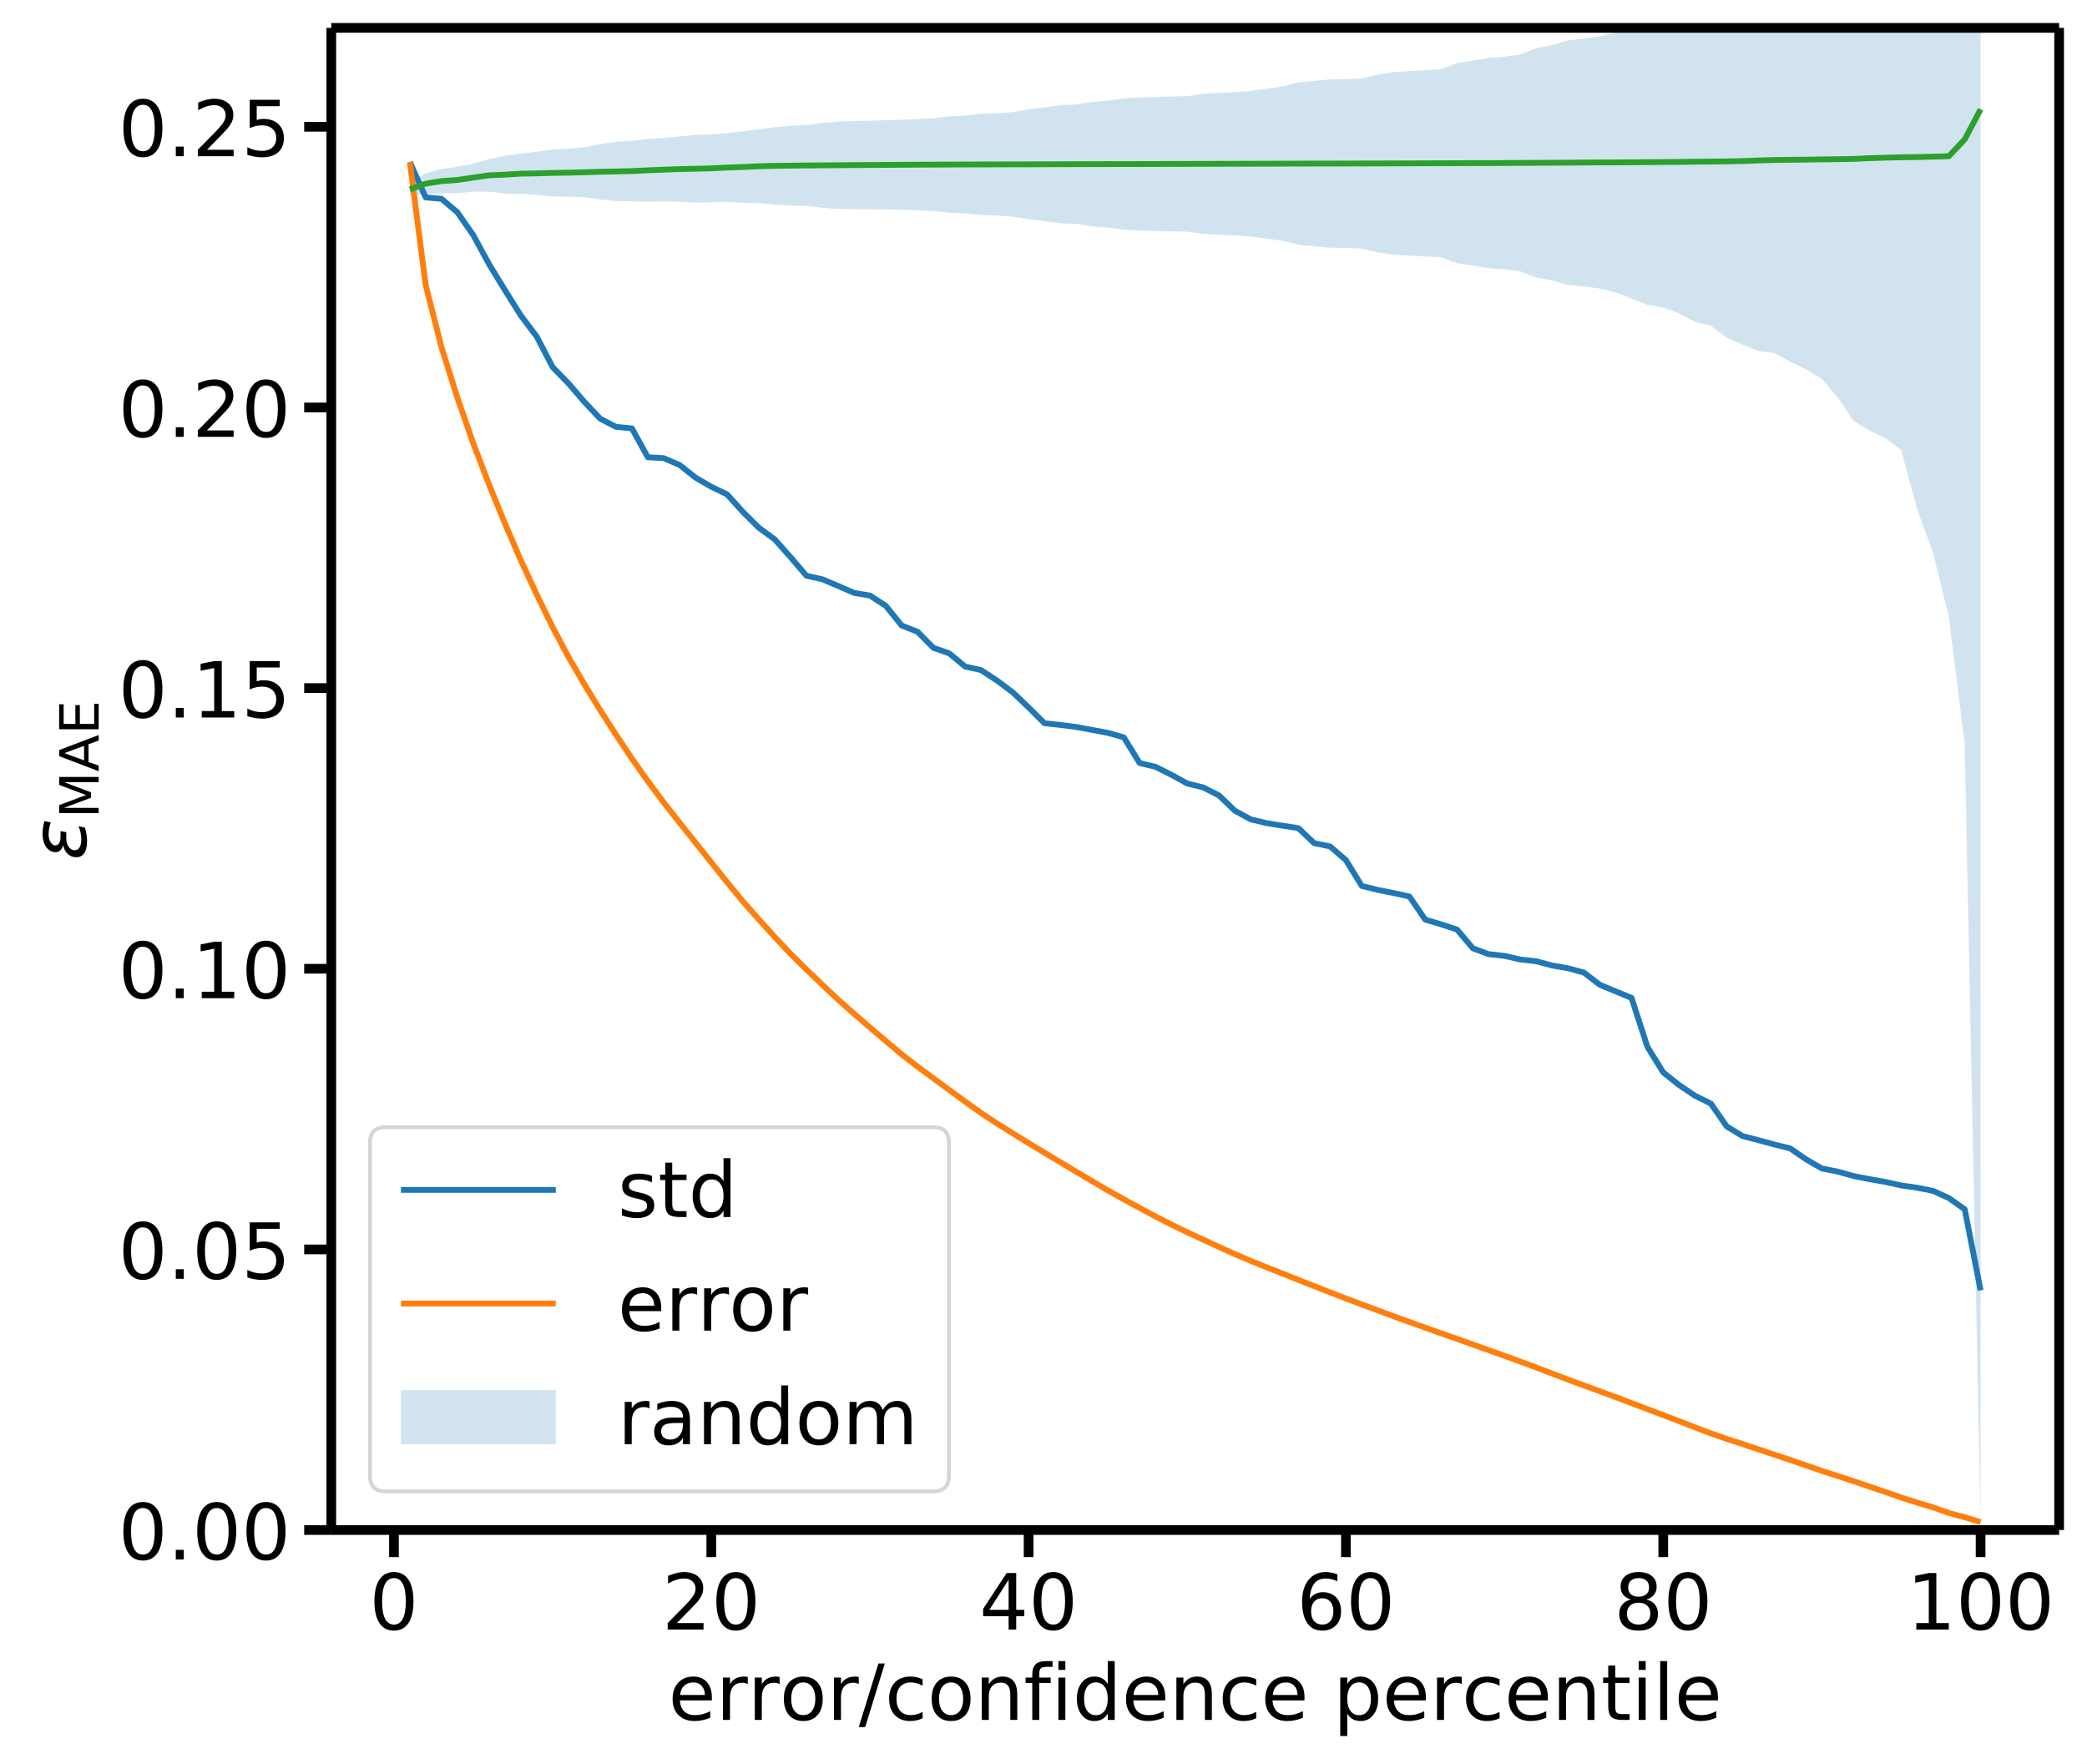
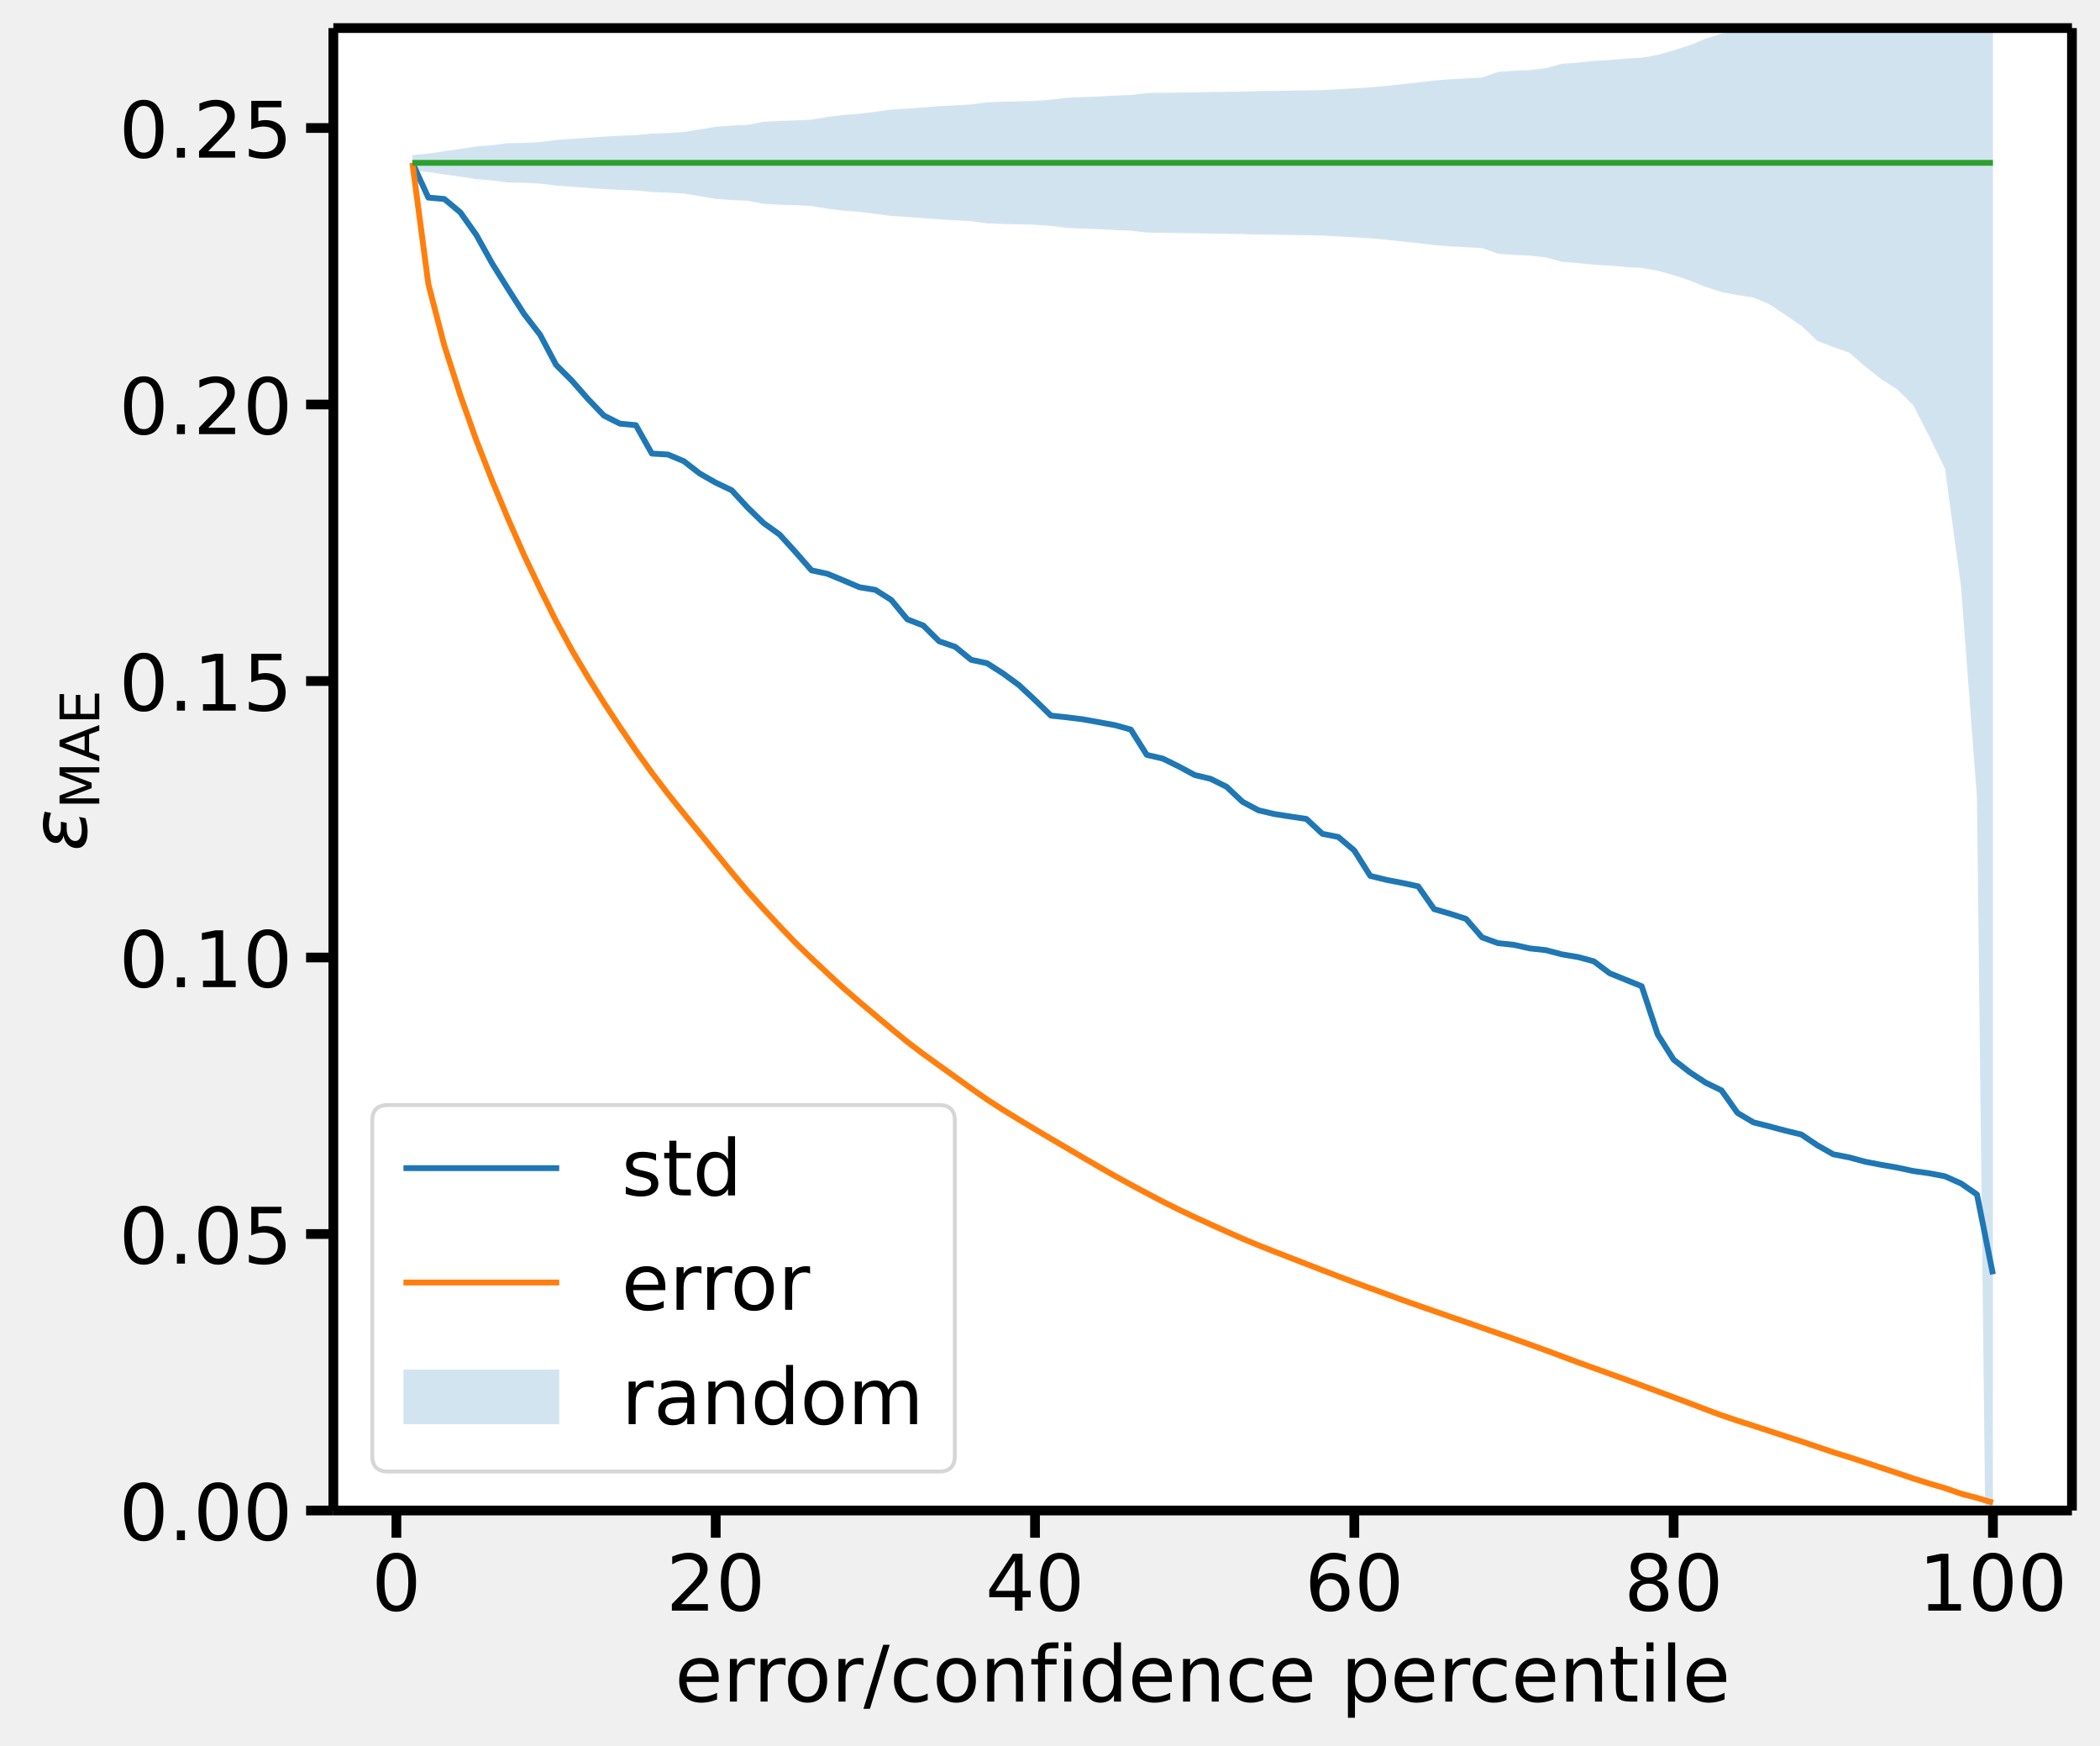
- <svg xmlns="http://www.w3.org/2000/svg" xmlns:xlink="http://www.w3.org/1999/xlink" height="607.59" viewBox="0 0 539.188 455.692" width="718.917">
+ <svg xmlns="http://www.w3.org/2000/svg" xmlns:xlink="http://www.w3.org/1999/xlink" height="597.51" viewBox="0 0 539.188 448.132" width="718.917">
  <defs>
    <style>*{stroke-linecap:butt;stroke-linejoin:round}</style>
  </defs>
  <g id="figure_1">
-     <path d="M0 455.692h539.188V0H0z" fill="#fff" id="patch_1" />
+     <path d="M0 448.132h539.188V0H0z" fill="none" id="patch_1" />
    <g id="axes_1">
-       <path d="M85.588 395.28h446.4V7.2h-446.4z" fill="#fff" id="patch_2" />
-       <path clip-path="url(#p06dea04a12)" d="M105.878 50.656v-3.474l4.1-2.443 4.099-1.086 4.099-.576 4.1-.805 4.098-1.2 4.1-.856 4.099-.53 4.099-.466 4.099-.61 4.1-.22 4.098-.338 4.1-.847 4.099-.545 4.099-.274 4.099-.508 4.1-.26 4.098-.379 4.1-.368 4.099-.161 4.099-.32 4.1-.477 4.098-.488 4.1-.585 4.099-.359 4.099-.177 4.099-.542 4.1-.364 4.098-.136 4.1-.07 4.099-.147 4.099-.09 4.099-.182 4.1-.24 4.098-.477 4.1-.212 4.099-.428 4.099-.174 4.099-.283 4.1-.695 4.098-.513 4.1-.57 4.099-.182 4.099-.657 4.099-.342 4.1-.566 4.098-.247 4.1-.131 4.099-.142 4.099-.081 4.1-.605 4.098-.214 4.1-.211 4.099-.301 4.099-.583 4.099-.578 4.1-1.052 4.098-.392 4.1-.393 4.099-.077 4.099-.157 4.099-.996 4.1-.65 4.098-.26 4.1-.231 4.099-.248 4.099-1.59 4.099-.61 4.1-.725 4.098-.326 4.1-.565 4.099-1.642 4.099-.796 4.1-1.205 4.098-.448 4.1-.603 4.099-1.037 4.099-1.614 4.099-1.712 4.1-.733 4.098-1.563 4.1-2.315 4.099-1.07 4.099-3.183 4.099-1.938 4.1-2.04 4.098-.666 4.1-2.383 4.099-2.063 4.099-2.61 4.099-4.862 4.1-6.277 4.098-2.825 4.1-2.22 4.099-3.307 4.099-15.412 4.1-11.377 4.098-16.844 4.1-41.599 4.099-216.032V392.81l-4.1-200.532-4.099-32.886-4.099-16.61-4.1-11.159-4.098-15.318-4.1-3.106-4.099-1.955-4.099-2.44-4.099-6.14-4.1-4.76-4.098-2.471-4.1-1.998-4.099-2.256-4.099-.46-4.099-1.7-4.1-1.773-4.098-3.093-4.1-.996-4.099-2.198-4.099-1.508-4.1-.69-4.098-1.632-4.1-1.567-4.099-1.018-4.099-.539-4.099-.383-4.1-1.163-4.098-.763-4.1-1.588-4.099-.51-4.099-.295-4.099-.699-4.1-.584-4.098-1.562-4.1-.223-4.099-.195-4.099-.23-4.099-.628-4.1-.981-4.098-.14-4.1-.055-4.099-.38-4.099-.378-4.099-1.032-4.1-.551-4.098-.56-4.1-.284-4.099-.191-4.099-.187-4.1-.59-4.098-.06-4.1-.107-4.099-.116-4.099-.225-4.099-.556-4.1-.329-4.098-.63-4.1-.157-4.099-.546-4.099-.485-4.099-.68-4.1-.256-4.098-.159-4.1-.405-4.099-.185-4.099-.431-4.099-.207-4.1-.127-4.098-.04-4.1-.089-4.099-.024-4.099-.05-4.1-.315-4.098-.481-4.1-.094-4.099-.243-4.099-.381-4.099-.09-4.1-.216-4.098.104-4.1.047-4.099-.207-4.099-.056-4.099.06-4.1-.11-4.098-.074-4.1-.39-4.099-.594-4.099-.13-4.099-.08-4.1-.383-4.098-.308-4.1-.025-4.099-.517-4.099-.016-4.1.413-4.098.004-4.1.25-4.099.499z" fill="#1f77b4" fill-opacity=".2" id="PolyCollection_1" />
+       <path d="M85.588 387.72h446.4V7.2h-446.4z" fill="#fff" id="patch_2" />
+       <path clip-path="url(#p16f2242e3d)" d="M105.878 43.775V39.81l4.1-.388 4.099-.604 4.099-.59 4.1-.624 4.098-.334 4.1-.527 4.099-.063 4.099-.232 4.099-.502 4.1-.3 4.098-.291 4.1-.285 4.099-.238 4.099-.135 4.099-.401 4.1-.155 4.098-.248 4.1-.665 4.099-.696 4.099-.301 4.1-.181 4.098-.794 4.1-.224 4.099-.129 4.099-.196 4.099-.708 4.1-.484 4.098-.31 4.1-.524 4.099-.528 4.099-.266 4.099-.308 4.1-.315 4.098-.223 4.1-.234 4.099-.548 4.099-.166 4.099-.084 4.1-.11 4.098-.306 4.1-.503 4.099-.179 4.099-.15 4.099-.219 4.1-.167 4.098-.49 4.1-.069 4.099-.048 4.099-.043 4.1-.1 4.098-.05 4.1-.075 4.099-.116 4.099-.051 4.099-.063 4.1-.062 4.098-.074 4.1-.238 4.099-.226 4.099-.25 4.099-.376 4.1-.446 4.098-.428 4.1-.5 4.099-.322 4.099-.214 4.099-.223 4.1-1.452 4.098-.297 4.1-.172 4.099-.49 4.099-1.124 4.1-.31 4.098-.439 4.1-.225 4.099-.355 4.099-.229 4.099-.715 4.1-1.15 4.098-1.339 4.1-1.675 4.099-1.31 4.099-.785 4.099-.64 4.1-1.711 4.098-2.753 4.1-2.766 4.099-3.895 4.099-1.587 4.099-1.418 4.1-3.575 4.098-3.24 4.1-2.597 4.099-4.05 4.099-7.926 4.1-8.434 4.098-30.21 4.1-54.2 4.099-354.995v1035.89l-4.1-354.995-4.099-54.201-4.099-30.21-4.1-8.434-4.098-7.926-4.1-4.05-4.099-2.596-4.099-3.241-4.099-3.574-4.1-1.418-4.098-1.588-4.1-3.894-4.099-2.767-4.099-2.753-4.099-1.711-4.1-.64-4.098-.784-4.1-1.311-4.099-1.675-4.099-1.34-4.1-1.148-4.098-.716-4.1-.229-4.099-.355-4.099-.225-4.099-.438-4.1-.31-4.098-1.124-4.1-.49-4.099-.173-4.099-.296-4.099-1.453-4.1-.222-4.098-.215-4.1-.32-4.099-.502-4.099-.428-4.099-.446-4.1-.376-4.098-.25-4.1-.225-4.099-.239-4.099-.074-4.099-.062-4.1-.062-4.098-.051-4.1-.116-4.099-.075-4.099-.051-4.1-.1-4.098-.042-4.1-.049-4.099-.068-4.099-.49-4.099-.168-4.1-.218-4.098-.151-4.1-.178-4.099-.504-4.099-.306-4.099-.11-4.1-.083-4.098-.167-4.1-.547-4.099-.234-4.099-.223-4.099-.315-4.1-.309-4.098-.266-4.1-.528-4.099-.524-4.099-.31-4.1-.484-4.098-.708-4.1-.196-4.099-.129-4.099-.223-4.099-.794-4.1-.181-4.098-.302-4.1-.695-4.099-.666-4.099-.247-4.099-.156-4.1-.401-4.098-.135-4.1-.238-4.099-.284-4.099-.29-4.099-.301-4.1-.502-4.098-.233-4.1-.062-4.099-.527-4.099-.335-4.1-.623-4.098-.59-4.1-.605-4.099-.387z" fill="#1f77b4" fill-opacity=".2" id="PolyCollection_1" />
      <g id="matplotlib.axis_1">
        <g id="xtick_1">
          <g id="line2d_1">
            <defs>
-               <path d="M0 0v7" id="me3e17943a3" stroke="#000" stroke-width="2.5" />
-             </defs>
-             <use x="101.779" xlink:href="#me3e17943a3" y="395.28" stroke="#000" stroke-width="2.5" />
-           </g>
-           <g id="text_1">
+               <path d="M0 0v7" id="mb8ee9efc51" stroke="#000" stroke-width="2.5" />
+             </defs>
+             <use x="101.779" xlink:href="#mb8ee9efc51" y="387.72" stroke="#000" stroke-width="2.5" />
+           </g>
+           <g transform="matrix(.2 0 0 -.2 95.417 413.417)" id="text_1">
            <defs>
              <path d="M31.781 66.406q-7.61 0-11.453-7.5Q16.5 51.422 16.5 36.375q0-14.984 3.828-22.484 3.844-7.5 11.453-7.5 7.672 0 11.5 7.5 3.844 7.5 3.844 22.484 0 15.047-3.844 22.531-3.828 7.5-11.5 7.5zm0 7.813q12.266 0 18.735-9.703 6.468-9.688 6.468-28.141 0-18.406-6.468-28.11-6.47-9.687-18.735-9.687-12.25 0-18.718 9.688-6.47 9.703-6.47 28.109 0 18.453 6.47 28.14Q19.53 74.22 31.78 74.22z" id="DejaVuSans-48" />
            </defs>
-             <use xlink:href="#DejaVuSans-48" transform="matrix(.2 0 0 -.2 95.417 420.977)" />
+             <use xlink:href="#DejaVuSans-48" />
          </g>
        </g>
        <g id="xtick_2">
-           <use x="183.763" xlink:href="#me3e17943a3" y="395.28" stroke="#000" stroke-width="2.5" id="line2d_2" />
-           <g id="text_2">
+           <use x="183.763" xlink:href="#mb8ee9efc51" y="387.72" stroke="#000" stroke-width="2.5" id="line2d_2" />
+           <g transform="matrix(.2 0 0 -.2 171.038 413.417)" id="text_2">
            <defs>
              <path d="M19.188 8.297h34.421V0H7.33v8.297q5.609 5.812 15.296 15.594 9.703 9.797 12.188 12.64 4.734 5.313 6.609 9 1.89 3.688 1.89 7.25 0 5.813-4.078 9.469-4.078 3.672-10.625 3.672-4.64 0-9.797-1.61-5.14-1.609-11-4.89v9.969Q13.767 71.78 18.938 73q5.188 1.219 9.485 1.219 11.328 0 18.062-5.672 6.735-5.656 6.735-15.125 0-4.5-1.688-8.531-1.672-4.016-6.125-9.485-1.218-1.422-7.765-8.187-6.532-6.766-18.453-18.922z" id="DejaVuSans-50" />
            </defs>
-             <g transform="matrix(.2 0 0 -.2 171.038 420.977)">
-               <use xlink:href="#DejaVuSans-50" />
-               <use x="63.623" xlink:href="#DejaVuSans-48" />
-             </g>
+             <use xlink:href="#DejaVuSans-50" />
+             <use x="63.623" xlink:href="#DejaVuSans-48" />
          </g>
        </g>
        <g id="xtick_3">
-           <use x="265.746" xlink:href="#me3e17943a3" y="395.28" stroke="#000" stroke-width="2.5" id="line2d_3" />
-           <g id="text_3">
+           <use x="265.746" xlink:href="#mb8ee9efc51" y="387.72" stroke="#000" stroke-width="2.5" id="line2d_3" />
+           <g transform="matrix(.2 0 0 -.2 253.021 413.417)" id="text_3">
            <defs>
              <path d="M37.797 64.313L12.89 25.39h24.906zm-2.594 8.593H47.61V25.391h10.407v-8.203H47.609V0h-9.812v17.188H4.89v9.515z" id="DejaVuSans-52" />
            </defs>
-             <g transform="matrix(.2 0 0 -.2 253.021 420.977)">
-               <use xlink:href="#DejaVuSans-52" />
-               <use x="63.623" xlink:href="#DejaVuSans-48" />
-             </g>
+             <use xlink:href="#DejaVuSans-52" />
+             <use x="63.623" xlink:href="#DejaVuSans-48" />
          </g>
        </g>
        <g id="xtick_4">
-           <use x="347.73" xlink:href="#me3e17943a3" y="395.28" stroke="#000" stroke-width="2.5" id="line2d_4" />
-           <g id="text_4">
+           <use x="347.73" xlink:href="#mb8ee9efc51" y="387.72" stroke="#000" stroke-width="2.5" id="line2d_4" />
+           <g transform="matrix(.2 0 0 -.2 335.005 413.417)" id="text_4">
            <defs>
              <path d="M33.016 40.375q-6.641 0-10.532-4.547-3.875-4.531-3.875-12.437 0-7.86 3.875-12.438 3.891-4.562 10.532-4.562 6.64 0 10.515 4.562 3.875 4.578 3.875 12.438 0 7.906-3.875 12.437-3.875 4.547-10.515 4.547zm19.578 30.922v-8.984q-3.719 1.75-7.5 2.671-3.782.938-7.5.938-9.766 0-14.922-6.594-5.14-6.594-5.875-19.922 2.875 4.25 7.219 6.516 4.359 2.266 9.578 2.266 10.984 0 17.36-6.672 6.374-6.657 6.374-18.125 0-11.235-6.64-18.032-6.641-6.78-17.672-6.78-12.657 0-19.344 9.687-6.688 9.703-6.688 28.109 0 17.281 8.204 27.563 8.203 10.28 22.015 10.28 3.719 0 7.5-.734t7.89-2.187z" id="DejaVuSans-54" />
            </defs>
-             <g transform="matrix(.2 0 0 -.2 335.005 420.977)">
-               <use xlink:href="#DejaVuSans-54" />
-               <use x="63.623" xlink:href="#DejaVuSans-48" />
-             </g>
+             <use xlink:href="#DejaVuSans-54" />
+             <use x="63.623" xlink:href="#DejaVuSans-48" />
          </g>
        </g>
        <g id="xtick_5">
-           <use x="429.713" xlink:href="#me3e17943a3" y="395.28" stroke="#000" stroke-width="2.5" id="line2d_5" />
-           <g id="text_5">
+           <use x="429.713" xlink:href="#mb8ee9efc51" y="387.72" stroke="#000" stroke-width="2.5" id="line2d_5" />
+           <g transform="matrix(.2 0 0 -.2 416.988 413.417)" id="text_5">
            <defs>
              <path d="M31.781 34.625q-7.031 0-11.062-3.766-4.016-3.765-4.016-10.343 0-6.594 4.016-10.36Q24.75 6.391 31.78 6.391q7.032 0 11.078 3.78 4.063 3.798 4.063 10.345 0 6.578-4.031 10.343-4.016 3.766-11.11 3.766zm-9.86 4.188q-6.343 1.562-9.89 5.906Q8.5 49.079 8.5 55.329q0 8.733 6.219 13.812 6.234 5.078 17.062 5.078 10.89 0 17.094-5.078 6.203-5.079 6.203-13.813 0-6.25-3.547-10.61-3.531-4.343-9.828-5.906 7.125-1.656 11.094-6.5 3.984-4.828 3.984-11.796 0-10.61-6.468-16.282-6.47-5.656-18.532-5.656-12.047 0-18.531 5.656-6.469 5.672-6.469 16.282 0 6.968 4 11.797 4.016 4.843 11.14 6.5zM18.314 54.39q0-5.657 3.53-8.828 3.548-3.172 9.938-3.172 6.36 0 9.938 3.172 3.593 3.171 3.593 8.828 0 5.672-3.593 8.843-3.578 3.172-9.938 3.172-6.39 0-9.937-3.172-3.532-3.172-3.532-8.843z" id="DejaVuSans-56" />
            </defs>
-             <g transform="matrix(.2 0 0 -.2 416.988 420.977)">
-               <use xlink:href="#DejaVuSans-56" />
-               <use x="63.623" xlink:href="#DejaVuSans-48" />
-             </g>
+             <use xlink:href="#DejaVuSans-56" />
+             <use x="63.623" xlink:href="#DejaVuSans-48" />
          </g>
        </g>
        <g id="xtick_6">
-           <use x="511.697" xlink:href="#me3e17943a3" y="395.28" stroke="#000" stroke-width="2.5" id="line2d_6" />
-           <g id="text_6">
+           <use x="511.697" xlink:href="#mb8ee9efc51" y="387.72" stroke="#000" stroke-width="2.5" id="line2d_6" />
+           <g transform="matrix(.2 0 0 -.2 492.61 413.417)" id="text_6">
            <defs>
              <path d="M12.406 8.297h16.11v55.625l-17.532-3.516v8.985l17.438 3.515h9.86V8.296H54.39V0H12.406z" id="DejaVuSans-49" />
            </defs>
-             <g transform="matrix(.2 0 0 -.2 492.61 420.977)">
-               <use xlink:href="#DejaVuSans-49" />
-               <use x="63.623" xlink:href="#DejaVuSans-48" />
-               <use x="127.246" xlink:href="#DejaVuSans-48" />
-             </g>
-           </g>
-         </g>
-         <g id="text_7">
+             <use xlink:href="#DejaVuSans-49" />
+             <use x="63.623" xlink:href="#DejaVuSans-48" />
+             <use x="127.246" xlink:href="#DejaVuSans-48" />
+           </g>
+         </g>
+         <g transform="matrix(.2 0 0 -.2 173.286 436.773)" id="text_7">
          <defs>
            <path d="M56.203 29.594v-4.39H14.891q.593-9.282 5.593-14.142 5-4.859 13.938-4.859 5.172 0 10.031 1.266 4.86 1.265 9.656 3.812v-8.5Q49.266.734 44.187-.344 39.11-1.422 33.892-1.422q-13.094 0-20.735 7.61-7.64 7.625-7.64 20.625 0 13.421 7.25 21.296Q20.016 56 32.328 56q11.031 0 17.453-7.11 6.422-7.093 6.422-19.296zm-8.984 2.64q-.094 7.36-4.125 11.75-4.032 4.407-10.672 4.407-7.516 0-12.031-4.25-4.516-4.25-5.203-11.97z" id="DejaVuSans-101" />
            <path d="M41.11 46.297q-1.516.875-3.297 1.281Q36.03 48 33.89 48q-7.625 0-11.703-4.953-4.079-4.953-4.079-14.234V0H9.08v54.688h9.03v-8.5q2.844 4.984 7.375 7.39Q30.031 56 36.531 56q.922 0 2.047-.125 1.125-.11 2.484-.36z" id="DejaVuSans-114" />
            <path d="M30.61 48.39q-7.22 0-11.422-5.64-4.204-5.64-4.204-15.453 0-9.813 4.172-15.453 4.188-5.64 11.453-5.64 7.188 0 11.375 5.655 4.203 5.672 4.203 15.438 0 9.719-4.203 15.406-4.187 5.688-11.375 5.688zm0 7.61q11.718 0 18.406-7.625 6.703-7.61 6.703-21.078 0-13.422-6.703-21.078-6.688-7.64-18.407-7.64-11.765 0-18.437 7.64-6.656 7.656-6.656 21.078 0 13.469 6.656 21.078Q18.844 56 30.609 56z" id="DejaVuSans-111" />
            <path d="M25.39 72.906h8.297L8.297-9.28H0z" id="DejaVuSans-47" />
            <path d="M48.781 52.594v-8.407q-3.812 2.11-7.64 3.157-3.828 1.047-7.735 1.047-8.75 0-13.593-5.547-4.829-5.532-4.829-15.547 0-10.016 4.829-15.563 4.843-5.53 13.593-5.53 3.907 0 7.735 1.046 3.828 1.047 7.64 3.156V2.094Q45.016.344 40.984-.531q-4.015-.89-8.562-.89-12.36 0-19.64 7.765-7.266 7.765-7.266 20.953 0 13.375 7.343 21.031Q20.22 56 33.016 56q4.14 0 8.093-.86 3.953-.843 7.672-2.546z" id="DejaVuSans-99" />
            <path d="M54.89 33.016V0h-8.984v32.719q0 7.765-3.031 11.61-3.031 3.858-9.078 3.858-7.281 0-11.484-4.64-4.204-4.625-4.204-12.64V0H9.08v54.688h9.03v-8.5q3.235 4.937 7.594 7.374Q30.078 56 35.797 56q9.422 0 14.25-5.828 4.844-5.828 4.844-17.156z" id="DejaVuSans-110" />
            <path d="M37.11 75.984V68.5h-8.594q-4.828 0-6.72-1.953-1.874-1.953-1.874-7.031v-4.828h14.797v-6.985H19.922V0H10.89v47.703H2.297v6.984h8.594V58.5q0 9.125 4.25 13.297 4.25 4.187 13.468 4.187z" id="DejaVuSans-102" />
            <path d="M9.422 54.688h8.984V0H9.422zm0 21.296h8.984v-11.39H9.422z" id="DejaVuSans-105" />
            <path d="M45.406 46.39v29.594h8.985V0h-8.985v8.203Q42.578 3.328 38.25.953q-4.313-2.375-10.375-2.375-9.906 0-16.14 7.906-6.22 7.922-6.22 20.813 0 12.89 6.22 20.797Q17.968 56 27.874 56q6.063 0 10.375-2.375 4.328-2.36 7.156-7.234zm-30.61-19.093q0-9.906 4.079-15.547 4.078-5.64 11.203-5.64 7.125 0 11.219 5.64 4.11 5.64 4.11 15.547 0 9.906-4.11 15.547-4.094 5.64-11.219 5.64-7.125 0-11.203-5.64-4.078-5.64-4.078-15.547z" id="DejaVuSans-100" />
            <path d="M18.11 8.203v-29H9.077v75.484h9.031v-8.296q2.844 4.875 7.157 7.234Q29.594 56 35.594 56q9.968 0 16.187-7.906 6.235-7.907 6.235-20.797T51.78 6.484q-6.218-7.906-16.187-7.906-6 0-10.328 2.375-4.313 2.375-7.157 7.25zm30.578 19.094q0 9.906-4.079 15.547-4.078 5.64-11.203 5.64-7.14 0-11.218-5.64-4.079-5.64-4.079-15.547 0-9.906 4.078-15.547 4.079-5.64 11.22-5.64 7.124 0 11.202 5.64t4.078 15.547z" id="DejaVuSans-112" />
            <path d="M18.313 70.219V54.688h18.5v-6.985h-18.5V18.016q0-6.688 1.828-8.594 1.828-1.906 7.453-1.906h9.218V0h-9.218q-10.407 0-14.36 3.875-3.953 3.89-3.953 14.14v29.688H2.687v6.984h6.594V70.22z" id="DejaVuSans-116" />
            <path d="M9.422 75.984h8.984V0H9.422z" id="DejaVuSans-108" />
          </defs>
-           <g transform="matrix(.2 0 0 -.2 172.669 444.333)">
-             <use xlink:href="#DejaVuSans-101" />
-             <use x="61.523" xlink:href="#DejaVuSans-114" />
-             <use x="102.621" xlink:href="#DejaVuSans-114" />
-             <use x="143.703" xlink:href="#DejaVuSans-111" />
-             <use x="204.885" xlink:href="#DejaVuSans-114" />
-             <use x="245.998" xlink:href="#DejaVuSans-47" />
-             <use x="279.689" xlink:href="#DejaVuSans-99" />
-             <use x="334.67" xlink:href="#DejaVuSans-111" />
-             <use x="395.852" xlink:href="#DejaVuSans-110" />
-             <use x="459.23" xlink:href="#DejaVuSans-102" />
-             <use x="494.436" xlink:href="#DejaVuSans-105" />
-             <use x="522.219" xlink:href="#DejaVuSans-100" />
-             <use x="585.695" xlink:href="#DejaVuSans-101" />
-             <use x="647.219" xlink:href="#DejaVuSans-110" />
-             <use x="710.598" xlink:href="#DejaVuSans-99" />
-             <use x="765.578" xlink:href="#DejaVuSans-101" />
-             <use x="827.102" xlink:href="#DejaVuSans-32" />
-             <use x="858.889" xlink:href="#DejaVuSans-112" />
-             <use x="922.365" xlink:href="#DejaVuSans-101" />
-             <use x="983.889" xlink:href="#DejaVuSans-114" />
-             <use x="1024.971" xlink:href="#DejaVuSans-99" />
-             <use x="1079.951" xlink:href="#DejaVuSans-101" />
-             <use x="1141.475" xlink:href="#DejaVuSans-110" />
-             <use x="1204.854" xlink:href="#DejaVuSans-116" />
-             <use x="1244.063" xlink:href="#DejaVuSans-105" />
-             <use x="1271.846" xlink:href="#DejaVuSans-108" />
-             <use x="1299.629" xlink:href="#DejaVuSans-101" />
-           </g>
+           <use xlink:href="#DejaVuSans-101" />
+           <use x="61.523" xlink:href="#DejaVuSans-114" />
+           <use x="100.887" xlink:href="#DejaVuSans-114" />
+           <use x="139.75" xlink:href="#DejaVuSans-111" />
+           <use x="200.932" xlink:href="#DejaVuSans-114" />
+           <use x="242.045" xlink:href="#DejaVuSans-47" />
+           <use x="275.736" xlink:href="#DejaVuSans-99" />
+           <use x="330.717" xlink:href="#DejaVuSans-111" />
+           <use x="391.898" xlink:href="#DejaVuSans-110" />
+           <use x="455.277" xlink:href="#DejaVuSans-102" />
+           <use x="490.482" xlink:href="#DejaVuSans-105" />
+           <use x="518.266" xlink:href="#DejaVuSans-100" />
+           <use x="581.742" xlink:href="#DejaVuSans-101" />
+           <use x="643.266" xlink:href="#DejaVuSans-110" />
+           <use x="706.645" xlink:href="#DejaVuSans-99" />
+           <use x="761.625" xlink:href="#DejaVuSans-101" />
+           <use x="823.148" xlink:href="#DejaVuSans-32" />
+           <use x="854.936" xlink:href="#DejaVuSans-112" />
+           <use x="918.412" xlink:href="#DejaVuSans-101" />
+           <use x="979.936" xlink:href="#DejaVuSans-114" />
+           <use x="1018.799" xlink:href="#DejaVuSans-99" />
+           <use x="1073.779" xlink:href="#DejaVuSans-101" />
+           <use x="1135.303" xlink:href="#DejaVuSans-110" />
+           <use x="1198.682" xlink:href="#DejaVuSans-116" />
+           <use x="1237.891" xlink:href="#DejaVuSans-105" />
+           <use x="1265.674" xlink:href="#DejaVuSans-108" />
+           <use x="1293.457" xlink:href="#DejaVuSans-101" />
        </g>
      </g>
      <g id="matplotlib.axis_2">
        <g id="ytick_1">
          <g id="line2d_7">
            <defs>
-               <path d="M0 0h-7" id="mb268331724" stroke="#000" stroke-width="2.5" />
-             </defs>
-             <use x="85.588" xlink:href="#mb268331724" y="395.28" stroke="#000" stroke-width="2.5" />
-           </g>
-           <g id="text_8">
+               <path d="M0 0h-7" id="m3b08ec29ec" stroke="#000" stroke-width="2.5" />
+             </defs>
+             <use x="85.588" xlink:href="#m3b08ec29ec" y="387.72" stroke="#000" stroke-width="2.5" />
+           </g>
+           <g transform="matrix(.2 0 0 -.2 30.556 395.318)" id="text_8">
            <defs>
              <path d="M10.688 12.406H21V0H10.687z" id="DejaVuSans-46" />
            </defs>
-             <g transform="matrix(.2 0 0 -.2 30.556 402.878)">
-               <use xlink:href="#DejaVuSans-48" />
-               <use x="63.623" xlink:href="#DejaVuSans-46" />
-               <use x="95.41" xlink:href="#DejaVuSans-48" />
-               <use x="159.033" xlink:href="#DejaVuSans-48" />
-             </g>
+             <use xlink:href="#DejaVuSans-48" />
+             <use x="63.623" xlink:href="#DejaVuSans-46" />
+             <use x="95.41" xlink:href="#DejaVuSans-48" />
+             <use x="159.033" xlink:href="#DejaVuSans-48" />
          </g>
        </g>
        <g id="ytick_2">
-           <use x="85.588" xlink:href="#mb268331724" y="322.775" stroke="#000" stroke-width="2.5" id="line2d_8" />
-           <g id="text_9">
+           <use x="85.588" xlink:href="#m3b08ec29ec" y="316.748" stroke="#000" stroke-width="2.5" id="line2d_8" />
+           <g transform="matrix(.2 0 0 -.2 30.556 324.347)" id="text_9">
            <defs>
              <path d="M10.797 72.906h38.719v-8.312H19.828v-17.86q2.14.735 4.281 1.094 2.157.36 4.313.36 12.203 0 19.328-6.688 7.14-6.688 7.14-18.11 0-11.765-7.328-18.296-7.328-6.516-20.656-6.516-4.593 0-9.36.781-4.75.782-9.827 2.344v9.922q4.39-2.39 9.078-3.563 4.687-1.171 9.906-1.171 8.453 0 13.375 4.437 4.938 4.438 4.938 12.063 0 7.609-4.938 12.047-4.922 4.453-13.375 4.453-3.953 0-7.89-.875-3.922-.875-8.016-2.735z" id="DejaVuSans-53" />
            </defs>
-             <g transform="matrix(.2 0 0 -.2 30.556 330.374)">
-               <use xlink:href="#DejaVuSans-48" />
-               <use x="63.623" xlink:href="#DejaVuSans-46" />
-               <use x="95.41" xlink:href="#DejaVuSans-48" />
-               <use x="159.033" xlink:href="#DejaVuSans-53" />
-             </g>
+             <use xlink:href="#DejaVuSans-48" />
+             <use x="63.623" xlink:href="#DejaVuSans-46" />
+             <use x="95.41" xlink:href="#DejaVuSans-48" />
+             <use x="159.033" xlink:href="#DejaVuSans-53" />
          </g>
        </g>
        <g id="ytick_3">
-           <use x="85.588" xlink:href="#mb268331724" y="250.27" stroke="#000" stroke-width="2.5" id="line2d_9" />
-           <g transform="matrix(.2 0 0 -.2 30.556 257.869)" id="text_10">
+           <use x="85.588" xlink:href="#m3b08ec29ec" y="245.776" stroke="#000" stroke-width="2.5" id="line2d_9" />
+           <g transform="matrix(.2 0 0 -.2 30.556 253.375)" id="text_10">
            <use xlink:href="#DejaVuSans-48" />
            <use x="63.623" xlink:href="#DejaVuSans-46" />
            <use x="95.41" xlink:href="#DejaVuSans-49" />
            <use x="159.033" xlink:href="#DejaVuSans-48" />
          </g>
        </g>
        <g id="ytick_4">
-           <use x="85.588" xlink:href="#mb268331724" y="177.765" stroke="#000" stroke-width="2.5" id="line2d_10" />
-           <g transform="matrix(.2 0 0 -.2 30.556 185.364)" id="text_11">
+           <use x="85.588" xlink:href="#m3b08ec29ec" y="174.805" stroke="#000" stroke-width="2.5" id="line2d_10" />
+           <g transform="matrix(.2 0 0 -.2 30.556 182.403)" id="text_11">
            <use xlink:href="#DejaVuSans-48" />
            <use x="63.623" xlink:href="#DejaVuSans-46" />
            <use x="95.41" xlink:href="#DejaVuSans-49" />
            <use x="159.033" xlink:href="#DejaVuSans-53" />
          </g>
        </g>
        <g id="ytick_5">
-           <use x="85.588" xlink:href="#mb268331724" y="105.26" stroke="#000" stroke-width="2.5" id="line2d_11" />
-           <g transform="matrix(.2 0 0 -.2 30.556 112.859)" id="text_12">
+           <use x="85.588" xlink:href="#m3b08ec29ec" y="103.833" stroke="#000" stroke-width="2.5" id="line2d_11" />
+           <g transform="matrix(.2 0 0 -.2 30.556 111.431)" id="text_12">
            <use xlink:href="#DejaVuSans-48" />
            <use x="63.623" xlink:href="#DejaVuSans-46" />
            <use x="95.41" xlink:href="#DejaVuSans-50" />
            <use x="159.033" xlink:href="#DejaVuSans-48" />
          </g>
        </g>
        <g id="ytick_6">
-           <use x="85.588" xlink:href="#mb268331724" y="32.755" stroke="#000" stroke-width="2.5" id="line2d_12" />
-           <g transform="matrix(.2 0 0 -.2 30.556 40.354)" id="text_13">
+           <use x="85.588" xlink:href="#m3b08ec29ec" y="32.861" stroke="#000" stroke-width="2.5" id="line2d_12" />
+           <g transform="matrix(.2 0 0 -.2 30.556 40.46)" id="text_13">
            <use xlink:href="#DejaVuSans-48" />
            <use x="63.623" xlink:href="#DejaVuSans-46" />
            <use x="95.41" xlink:href="#DejaVuSans-50" />
            <use x="159.033" xlink:href="#DejaVuSans-53" />
          </g>
        </g>
-         <g id="text_14">
+         <g transform="matrix(0 -.2 -.2 0 22.397 218.46)" id="text_14">
          <defs>
            <path d="M19.734 29.5q-5.28 1.172-7.578 4.344-1.703 2.234-1.703 5.265 0 8.297 7.906 13.141 6.25 3.813 15.828 3.813 3.704 0 7.75-.594 4.063-.578 8.594-1.75l-1.562-8.157q-4.485 1.407-8.25 2.047-3.86.641-7.313.641-5.812 0-9.625-2.25-4.593-2.688-4.593-6.594 0-2.593 2.39-4.39 2.844-2.157 8.5-2.157h7.563l-1.407-7.422H29q-6.734 0-10.688-2.484-5.375-3.375-5.375-8.64 0-3.329 2.891-5.516 3.61-2.735 10.985-2.735 4.53 0 8.875.875 4.359.922 8.156 2.735l-1.657-8.36q-4.64-1.359-8.89-2.046-4.25-.688-8.156-.688-11.61 0-17.078 4.453-4.157 3.422-4.157 9.172 0 7.766 5.469 12.547 4.047 3.578 10.36 4.75z" id="DejaVuSans-Oblique-949" />
            <path d="M9.813 72.906h14.703l18.593-49.61 18.703 49.61h14.704V0H66.89v64.016l-18.797-50h-9.907l-18.796 50V0H9.813z" id="DejaVuSans-77" />
            <path d="M34.188 63.188L20.797 26.906h26.812zm-5.579 9.718h11.188L67.578 0h-10.25l-6.64 18.703h-32.86L11.188 0H.78z" id="DejaVuSans-65" />
            <path d="M9.813 72.906h46.093v-8.312H19.672V43.016H54.39v-8.297H19.67V8.297h37.11V0H9.813z" id="DejaVuSans-69" />
          </defs>
-           <g transform="matrix(0 -.2 -.2 0 22.397 222.24)">
-             <use transform="translate(0 .938)" xlink:href="#DejaVuSans-Oblique-949" />
-             <use transform="matrix(.7 0 0 .7 54.053 -15.469)" xlink:href="#DejaVuSans-77" />
-             <use transform="matrix(.7 0 0 .7 114.448 -15.469)" xlink:href="#DejaVuSans-65" />
-             <use transform="matrix(.7 0 0 .7 162.334 -15.469)" xlink:href="#DejaVuSans-69" />
-           </g>
+           <use transform="translate(0 .938)" xlink:href="#DejaVuSans-Oblique-949" />
+           <use transform="matrix(.7 0 0 .7 54.053 -15.469)" xlink:href="#DejaVuSans-77" />
+           <use transform="matrix(.7 0 0 .7 114.448 -15.469)" xlink:href="#DejaVuSans-65" />
+           <use transform="matrix(.7 0 0 .7 162.334 -15.469)" xlink:href="#DejaVuSans-69" />
        </g>
      </g>
-       <path clip-path="url(#p06dea04a12)" d="M511.697 333.344l-4.1-20.93-4.099-2.898-4.099-1.867-4.1-.803-4.098-.59-4.1-.9-4.099-.727-4.099-.8-4.099-1.142-4.1-.81-4.098-2.37-4.1-2.82-4.099-1.013-4.099-1.115-4.099-1.057-4.1-2.485-4.098-5.905-4.1-2.036-4.099-2.752-4.099-3.268-4.1-6.614-4.098-12.642-4.1-1.689-4.099-1.696-4.099-3.15-4.099-1.119-4.1-.704-4.098-1.102-4.1-.446-4.099-.943-4.099-.443-4.099-1.517-4.1-4.845-4.098-1.35-4.1-1.212-4.099-5.975-4.099-.902-4.099-.803-4.1-1.03-4.098-6.652-4.1-3.554-4.099-.836-4.099-3.893-4.099-.63-4.1-.65-4.098-.985-4.1-2.226-4.099-3.946-4.099-2.082-4.1-1.004-4.098-2.256-4.1-2.053-4.099-.97-4.099-6.645-4.099-1.152-4.1-.772-4.098-.755-4.1-.528-4.099-.443-4.099-4.07-4.099-3.913-4.1-3.066-4.098-2.68-4.1-.908-4.099-3.412-4.099-1.43-4.099-4.152-4.1-1.617-4.098-5.08-4.1-2.65-4.099-.692-4.099-1.789-4.1-1.73-4.098-.91-4.1-4.784-4.099-4.61-4.099-3-4.099-4.07-4.1-4.542-4.098-1.986-4.1-2.384-4.099-3.252-4.099-1.75-4.099-.237-4.1-7.448-4.098-.401-4.1-2.108-4.099-4.36-4.099-4.765-4.099-4.196-4.1-7.89-4.098-5.43-4.1-6.535-4.099-6.71-4.099-7.536-4.1-5.893-4.098-3.487-4.1-.37-4.099-9.12" fill="none" stroke="#1f77b4" stroke-linecap="square" stroke-width="1.5" id="line2d_13" />
-       <path clip-path="url(#p06dea04a12)" d="M511.697 393.227l-4.1-1.25-4.099-1.103-4.099-1.456-4.1-1.228-4.098-1.315-4.1-1.426-4.099-1.386-4.099-1.39-4.099-1.364-4.1-1.303-4.098-1.423-4.1-1.415-4.099-1.362-4.099-1.366-4.099-1.376-4.1-1.337-4.098-1.417-4.1-1.554-4.099-1.607-4.099-1.564-4.1-1.545-4.098-1.55-4.1-1.552-4.099-1.508-4.099-1.503-4.099-1.514-4.1-1.56-4.098-1.562-4.1-1.519-4.099-1.493-4.099-1.467-4.099-1.458-4.1-1.462-4.098-1.437-4.1-1.461-4.099-1.456-4.099-1.482-4.099-1.535-4.1-1.523-4.098-1.539-4.1-1.58-4.099-1.611-4.099-1.617-4.099-1.63-4.1-1.621-4.098-1.66-4.1-1.742-4.099-1.86-4.099-1.88-4.1-1.916-4.098-1.979-4.1-2.09-4.099-2.206-4.099-2.227-4.099-2.296-4.1-2.406-4.098-2.43-4.1-2.461-4.099-2.456-4.099-2.475-4.099-2.53-4.1-2.559-4.098-2.704-4.1-2.932-4.099-3.003-4.099-3.008-4.099-3.016-4.1-3.178-4.098-3.442-4.1-3.506-4.099-3.531-4.099-3.632-4.1-3.873-4.098-3.923-4.1-4.052-4.099-4.374-4.099-4.498-4.099-4.647-4.1-4.98-4.098-5.124-4.1-5.144-4.099-5.145-4.099-5.218-4.099-5.49-4.1-5.815-4.098-6.156-4.1-6.364-4.099-6.68-4.099-7.059-4.099-7.712-4.1-8.428-4.098-8.81-4.1-9.494-4.099-10.027-4.099-10.691-4.1-11.804-4.098-13.002-4.1-16.117-4.099-31.768" fill="none" stroke="#ff7f0e" stroke-linecap="square" stroke-width="1.5" id="line2d_14" />
-       <path clip-path="url(#p06dea04a12)" d="M105.878 48.92l4.1-1.473 4.099-.667 4.099-.29 4.1-.61 4.098-.59 4.1-.17 4.099-.253 4.099-.079 4.099-.114 4.1-.069 4.098-.105 4.1-.126 4.099-.077 4.099-.1 4.099-.2 4.1-.16 4.098-.16 4.1-.081 4.099-.105 4.099-.211 4.1-.131 4.098-.199 4.1-.102 4.099-.058 4.099-.042 4.099-.03 4.1-.025 4.098-.043 4.1-.022 4.099-.03 4.099-.025 4.099-.027 4.1-.016 4.098-.023 4.1-.014 4.099-.011 4.099-.008 4.099-.013 4.1-.008 4.098-.014 4.1-.011 4.099-.013 4.099-.014 4.099-.007 4.1-.005 4.098-.01 4.1-.008 4.099-.018 4.099-.01 4.1-.007 4.098-.014 4.1-.01 4.099-.009 4.099-.011 4.099-.013 4.1-.01 4.098-.008 4.1-.006 4.099-.011 4.099-.008 4.099-.008 4.1-.012 4.098-.014 4.1-.018 4.099-.012 4.099-.014 4.099-.014 4.1-.012 4.098-.016 4.1-.028 4.099-.027 4.099-.016 4.1-.021 4.098-.032 4.1-.032 4.099-.01 4.099-.023 4.099-.04 4.1-.022 4.098-.027 4.1-.059 4.099-.037 4.099-.045 4.099-.083 4.1-.17 4.098-.103 4.1-.063 4.099-.032 4.099-.07 4.099-.051 4.1-.069 4.098-.192 4.1-.132 4.099-.1 4.099-.048 4.1-.11 4.098-.116 4.1-4.356 4.099-7.75" fill="none" stroke="#2ca02c" stroke-linecap="square" stroke-width="1.5" id="line2d_15" />
-       <path d="M85.588 395.28V7.2" fill="none" stroke="#000" stroke-linecap="square" stroke-width="2.5" id="patch_3" />
-       <path d="M531.987 395.28V7.2" fill="none" stroke="#000" stroke-linecap="square" stroke-width="2.5" id="patch_4" />
-       <path d="M85.588 395.28h446.4" fill="none" stroke="#000" stroke-linecap="square" stroke-width="2.5" id="patch_5" />
+       <path clip-path="url(#p16f2242e3d)" d="M511.697 327.093l-4.1-20.487-4.099-2.837-4.099-1.827-4.1-.786-4.098-.577-4.1-.882-4.099-.71-4.099-.785-4.099-1.117-4.1-.793-4.098-2.32-4.1-2.76-4.099-.992-4.099-1.091-4.099-1.035-4.1-2.432-4.098-5.78-4.1-1.993-4.099-2.694-4.099-3.199-4.1-6.474-4.098-12.375-4.1-1.653-4.099-1.66-4.099-3.084-4.099-1.095-4.1-.689-4.098-1.079-4.1-.437-4.099-.922-4.099-.434-4.099-1.485-4.1-4.743-4.098-1.322-4.1-1.185-4.099-5.849-4.099-.883-4.099-.786-4.1-1.008-4.098-6.512-4.1-3.478-4.099-.818-4.099-3.811-4.099-.617-4.1-.637-4.098-.964-4.1-2.179-4.099-3.862-4.099-2.038-4.1-.983-4.098-2.208-4.1-2.01-4.099-.949-4.099-6.504-4.099-1.129-4.1-.755-4.098-.739-4.1-.516-4.099-.434-4.099-3.984-4.099-3.83-4.1-3.002-4.098-2.624-4.1-.888-4.099-3.34-4.099-1.4-4.099-4.064-4.1-1.582-4.098-4.973-4.1-2.595-4.099-.676-4.099-1.751-4.1-1.694-4.098-.89-4.1-4.683-4.099-4.513-4.099-2.936-4.099-3.984-4.1-4.446-4.098-1.945-4.1-2.333-4.099-3.183-4.099-1.713-4.099-.233-4.1-7.29-4.098-.393-4.1-2.063-4.099-4.268-4.099-4.664-4.099-4.107-4.1-7.723-4.098-5.315-4.1-6.397-4.099-6.568-4.099-7.377-4.1-5.769-4.098-3.413-4.1-.363-4.099-8.925" fill="none" stroke="#1f77b4" stroke-linecap="square" stroke-width="1.5" id="line2d_13" />
+       <path clip-path="url(#p16f2242e3d)" d="M511.697 385.71l-4.1-1.223-4.099-1.08-4.099-1.425-4.1-1.202-4.098-1.288-4.1-1.395-4.099-1.357-4.099-1.36-4.099-1.336-4.1-1.275-4.098-1.392-4.1-1.386-4.099-1.333-4.099-1.337-4.099-1.347-4.1-1.31-4.098-1.386-4.1-1.52-4.099-1.574-4.099-1.531-4.1-1.512-4.098-1.517-4.1-1.52-4.099-1.476-4.099-1.471-4.099-1.482-4.1-1.528-4.098-1.528-4.1-1.487-4.099-1.461-4.099-1.436-4.099-1.428-4.1-1.43-4.098-1.407-4.1-1.43-4.099-1.425-4.099-1.451-4.099-1.502-4.1-1.492-4.098-1.506-4.1-1.547-4.099-1.577-4.099-1.582-4.099-1.596-4.1-1.587-4.098-1.624-4.1-1.705-4.099-1.821-4.099-1.84-4.1-1.876-4.098-1.937-4.1-2.045-4.099-2.16-4.099-2.18-4.099-2.248-4.1-2.355-4.098-2.379-4.1-2.409-4.099-2.403-4.099-2.424-4.099-2.475-4.1-2.505-4.098-2.647-4.1-2.87-4.099-2.94-4.099-2.944-4.099-2.952-4.1-3.112-4.098-3.368-4.1-3.432-4.099-3.457-4.099-3.555-4.1-3.791-4.098-3.84-4.1-3.966-4.099-4.282-4.099-4.403-4.099-4.549-4.1-4.874-4.098-5.016-4.1-5.035-4.099-5.037-4.099-5.107-4.099-5.375-4.1-5.691-4.098-6.026-4.1-6.229-4.099-6.54-4.099-6.908-4.099-7.55-4.1-8.249-4.098-8.623-4.1-9.294-4.099-9.815-4.099-10.465-4.1-11.554-4.098-12.728-4.1-15.775-4.099-31.097" fill="none" stroke="#ff7f0e" stroke-linecap="square" stroke-width="1.5" id="line2d_14" />
+       <path clip-path="url(#p16f2242e3d)" d="M105.878 41.793h405.819" fill="none" stroke="#2ca02c" stroke-linecap="square" stroke-width="1.5" id="line2d_15" />
+       <path d="M85.588 387.72V7.2" fill="none" stroke="#000" stroke-linecap="square" stroke-width="2.5" id="patch_3" />
+       <path d="M531.987 387.72V7.2" fill="none" stroke="#000" stroke-linecap="square" stroke-width="2.5" id="patch_4" />
+       <path d="M85.588 387.72h446.4" fill="none" stroke="#000" stroke-linecap="square" stroke-width="2.5" id="patch_5" />
      <path d="M85.588 7.2h446.4" fill="none" stroke="#000" stroke-linecap="square" stroke-width="2.5" id="patch_6" />
      <g id="legend_1">
-         <path d="M99.588 385.28h141.568q4 0 4-4v-86.069q0-4-4-4H99.587q-4 0-4 4v86.069q0 4 4 4z" fill="#fff" opacity=".8" stroke="#ccc" id="patch_7" />
-         <path d="M103.588 307.408h40" fill="none" stroke="#1f77b4" stroke-linecap="square" stroke-width="1.5" id="line2d_16" />
-         <g id="text_15">
+         <path d="M99.588 377.72h141.568q4 0 4-4v-86.069q0-4-4-4H99.587q-4 0-4 4v86.069q0 4 4 4z" fill="#fff" opacity=".8" stroke="#ccc" id="patch_7" />
+         <path d="M103.588 299.848h40" fill="none" stroke="#1f77b4" stroke-linecap="square" stroke-width="1.5" id="line2d_16" />
+         <g transform="matrix(.2 0 0 -.2 159.588 306.848)" id="text_15">
          <defs>
            <path d="M44.281 53.078v-8.5q-3.797 1.953-7.906 2.922-4.094.984-8.5.984-6.688 0-10.031-2.047-3.344-2.046-3.344-6.156 0-3.125 2.39-4.906 2.391-1.781 9.626-3.39l3.078-.688q9.562-2.047 13.593-5.781 4.032-3.735 4.032-10.422 0-7.625-6.032-12.078-6.03-4.438-16.578-4.438-4.39 0-9.156.86Q10.688.296 5.422 2v9.281q4.984-2.594 9.812-3.89 4.829-1.282 9.579-1.282 6.343 0 9.75 2.172 3.421 2.172 3.421 6.125 0 3.656-2.468 5.61-2.453 1.953-10.813 3.765l-3.125.735q-8.344 1.75-12.062 5.39-3.704 3.64-3.704 9.985 0 7.718 5.47 11.906Q16.75 56 26.811 56q4.97 0 9.36-.734 4.406-.72 8.11-2.188z" id="DejaVuSans-115" />
          </defs>
-           <g transform="matrix(.2 0 0 -.2 159.588 314.408)">
-             <use xlink:href="#DejaVuSans-115" />
-             <use x="52.1" xlink:href="#DejaVuSans-116" />
-             <use x="91.309" xlink:href="#DejaVuSans-100" />
-           </g>
-         </g>
-         <path d="M103.588 336.764h40" fill="none" stroke="#ff7f0e" stroke-linecap="square" stroke-width="1.5" id="line2d_18" />
-         <g transform="matrix(.2 0 0 -.2 159.588 343.764)" id="text_16">
+           <use xlink:href="#DejaVuSans-115" />
+           <use x="52.1" xlink:href="#DejaVuSans-116" />
+           <use x="91.309" xlink:href="#DejaVuSans-100" />
+         </g>
+         <path d="M103.588 329.204h40" fill="none" stroke="#ff7f0e" stroke-linecap="square" stroke-width="1.5" id="line2d_18" />
+         <g transform="matrix(.2 0 0 -.2 159.588 336.204)" id="text_16">
          <use xlink:href="#DejaVuSans-101" />
          <use x="61.523" xlink:href="#DejaVuSans-114" />
-           <use x="102.621" xlink:href="#DejaVuSans-114" />
-           <use x="143.703" xlink:href="#DejaVuSans-111" />
-           <use x="204.885" xlink:href="#DejaVuSans-114" />
-         </g>
-         <path d="M103.588 373.12h40v-14h-40z" fill="#1f77b4" opacity=".2" id="patch_8" />
-         <g id="text_17">
+           <use x="100.887" xlink:href="#DejaVuSans-114" />
+           <use x="139.75" xlink:href="#DejaVuSans-111" />
+           <use x="200.932" xlink:href="#DejaVuSans-114" />
+         </g>
+         <path d="M103.588 365.56h40v-14h-40z" fill="#1f77b4" opacity=".2" id="patch_8" />
+         <g transform="matrix(.2 0 0 -.2 159.588 365.56)" id="text_17">
          <defs>
            <path d="M34.281 27.484q-10.89 0-15.093-2.484-4.204-2.484-4.204-8.5 0-4.781 3.157-7.594 3.156-2.797 8.562-2.797 7.485 0 12 5.297 4.516 5.297 4.516 14.078v2zm17.922 3.72V0H43.22v8.297Q40.14 3.328 35.547.953q-4.594-2.375-11.234-2.375-8.391 0-13.36 4.719Q6 8.016 6 15.922q0 9.219 6.172 13.906 6.187 4.688 18.437 4.688h12.61v.89q0 6.203-4.078 9.594-4.078 3.39-11.453 3.39-4.688 0-9.141-1.124-4.438-1.125-8.531-3.375v8.312q4.921 1.906 9.562 2.844 4.64.953 9.031.953 11.875 0 17.735-6.156 5.86-6.14 5.86-18.64z" id="DejaVuSans-97" />
            <path d="M52 44.188q3.375 6.062 8.063 8.937Q64.75 56 71.093 56q8.548 0 13.188-5.984 4.64-5.97 4.64-17V0h-9.03v32.719q0 7.86-2.797 11.656-2.781 3.813-8.485 3.813-6.984 0-11.046-4.641-4.047-4.625-4.047-12.64V0h-9.032v32.719q0 7.906-2.78 11.687-2.782 3.782-8.595 3.782-6.89 0-10.953-4.657-4.047-4.656-4.047-12.625V0H9.08v54.688h9.03v-8.5q3.078 5.03 7.375 7.421Q29.781 56 35.687 56q5.97 0 10.141-3.031Q50 49.953 52 44.187z" id="DejaVuSans-109" />
          </defs>
-           <g transform="matrix(.2 0 0 -.2 159.588 373.12)">
-             <use xlink:href="#DejaVuSans-114" />
-             <use x="41.113" xlink:href="#DejaVuSans-97" />
-             <use x="102.393" xlink:href="#DejaVuSans-110" />
-             <use x="165.771" xlink:href="#DejaVuSans-100" />
-             <use x="229.248" xlink:href="#DejaVuSans-111" />
-             <use x="290.43" xlink:href="#DejaVuSans-109" />
-           </g>
+           <use xlink:href="#DejaVuSans-114" />
+           <use x="41.113" xlink:href="#DejaVuSans-97" />
+           <use x="102.393" xlink:href="#DejaVuSans-110" />
+           <use x="165.771" xlink:href="#DejaVuSans-100" />
+           <use x="229.248" xlink:href="#DejaVuSans-111" />
+           <use x="290.43" xlink:href="#DejaVuSans-109" />
        </g>
      </g>
    </g>
  </g>
  <defs>
-     <clipPath id="p06dea04a12">
-       <path d="M85.588 7.2h446.4v388.08h-446.4z" />
+     <clipPath id="p16f2242e3d">
+       <path d="M85.588 7.2h446.4v380.52h-446.4z" />
    </clipPath>
  </defs>
</svg>
